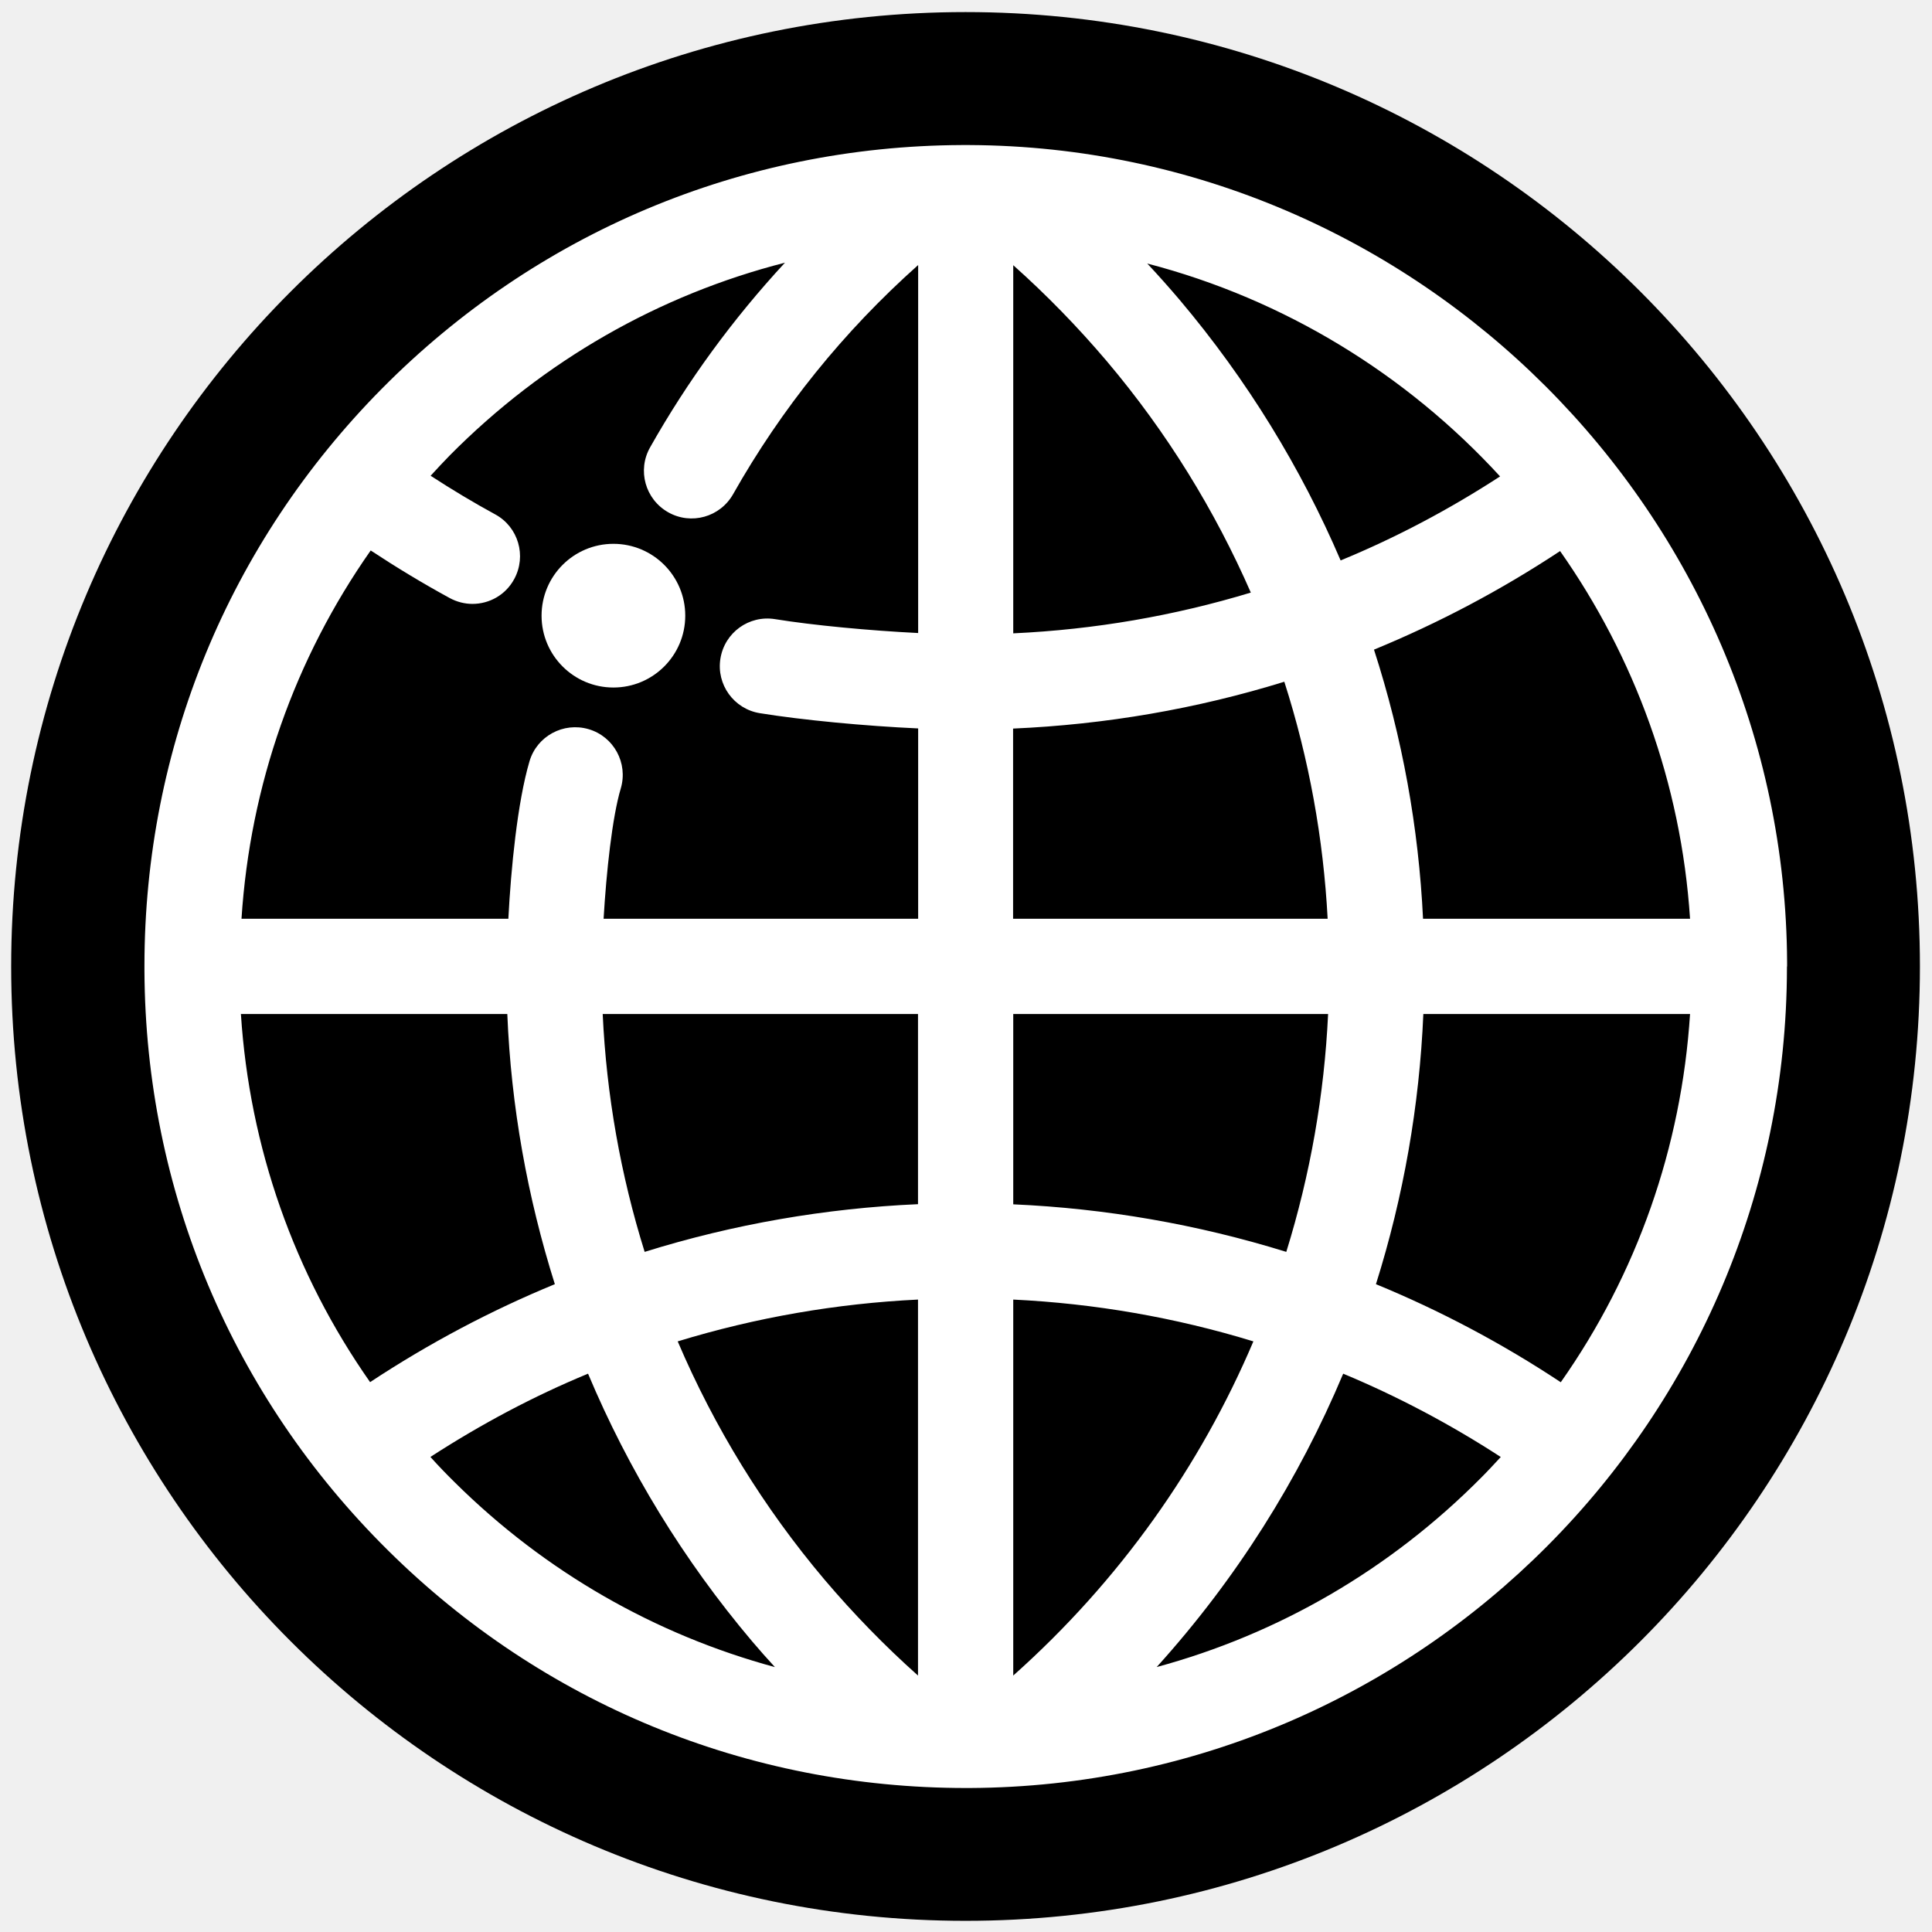
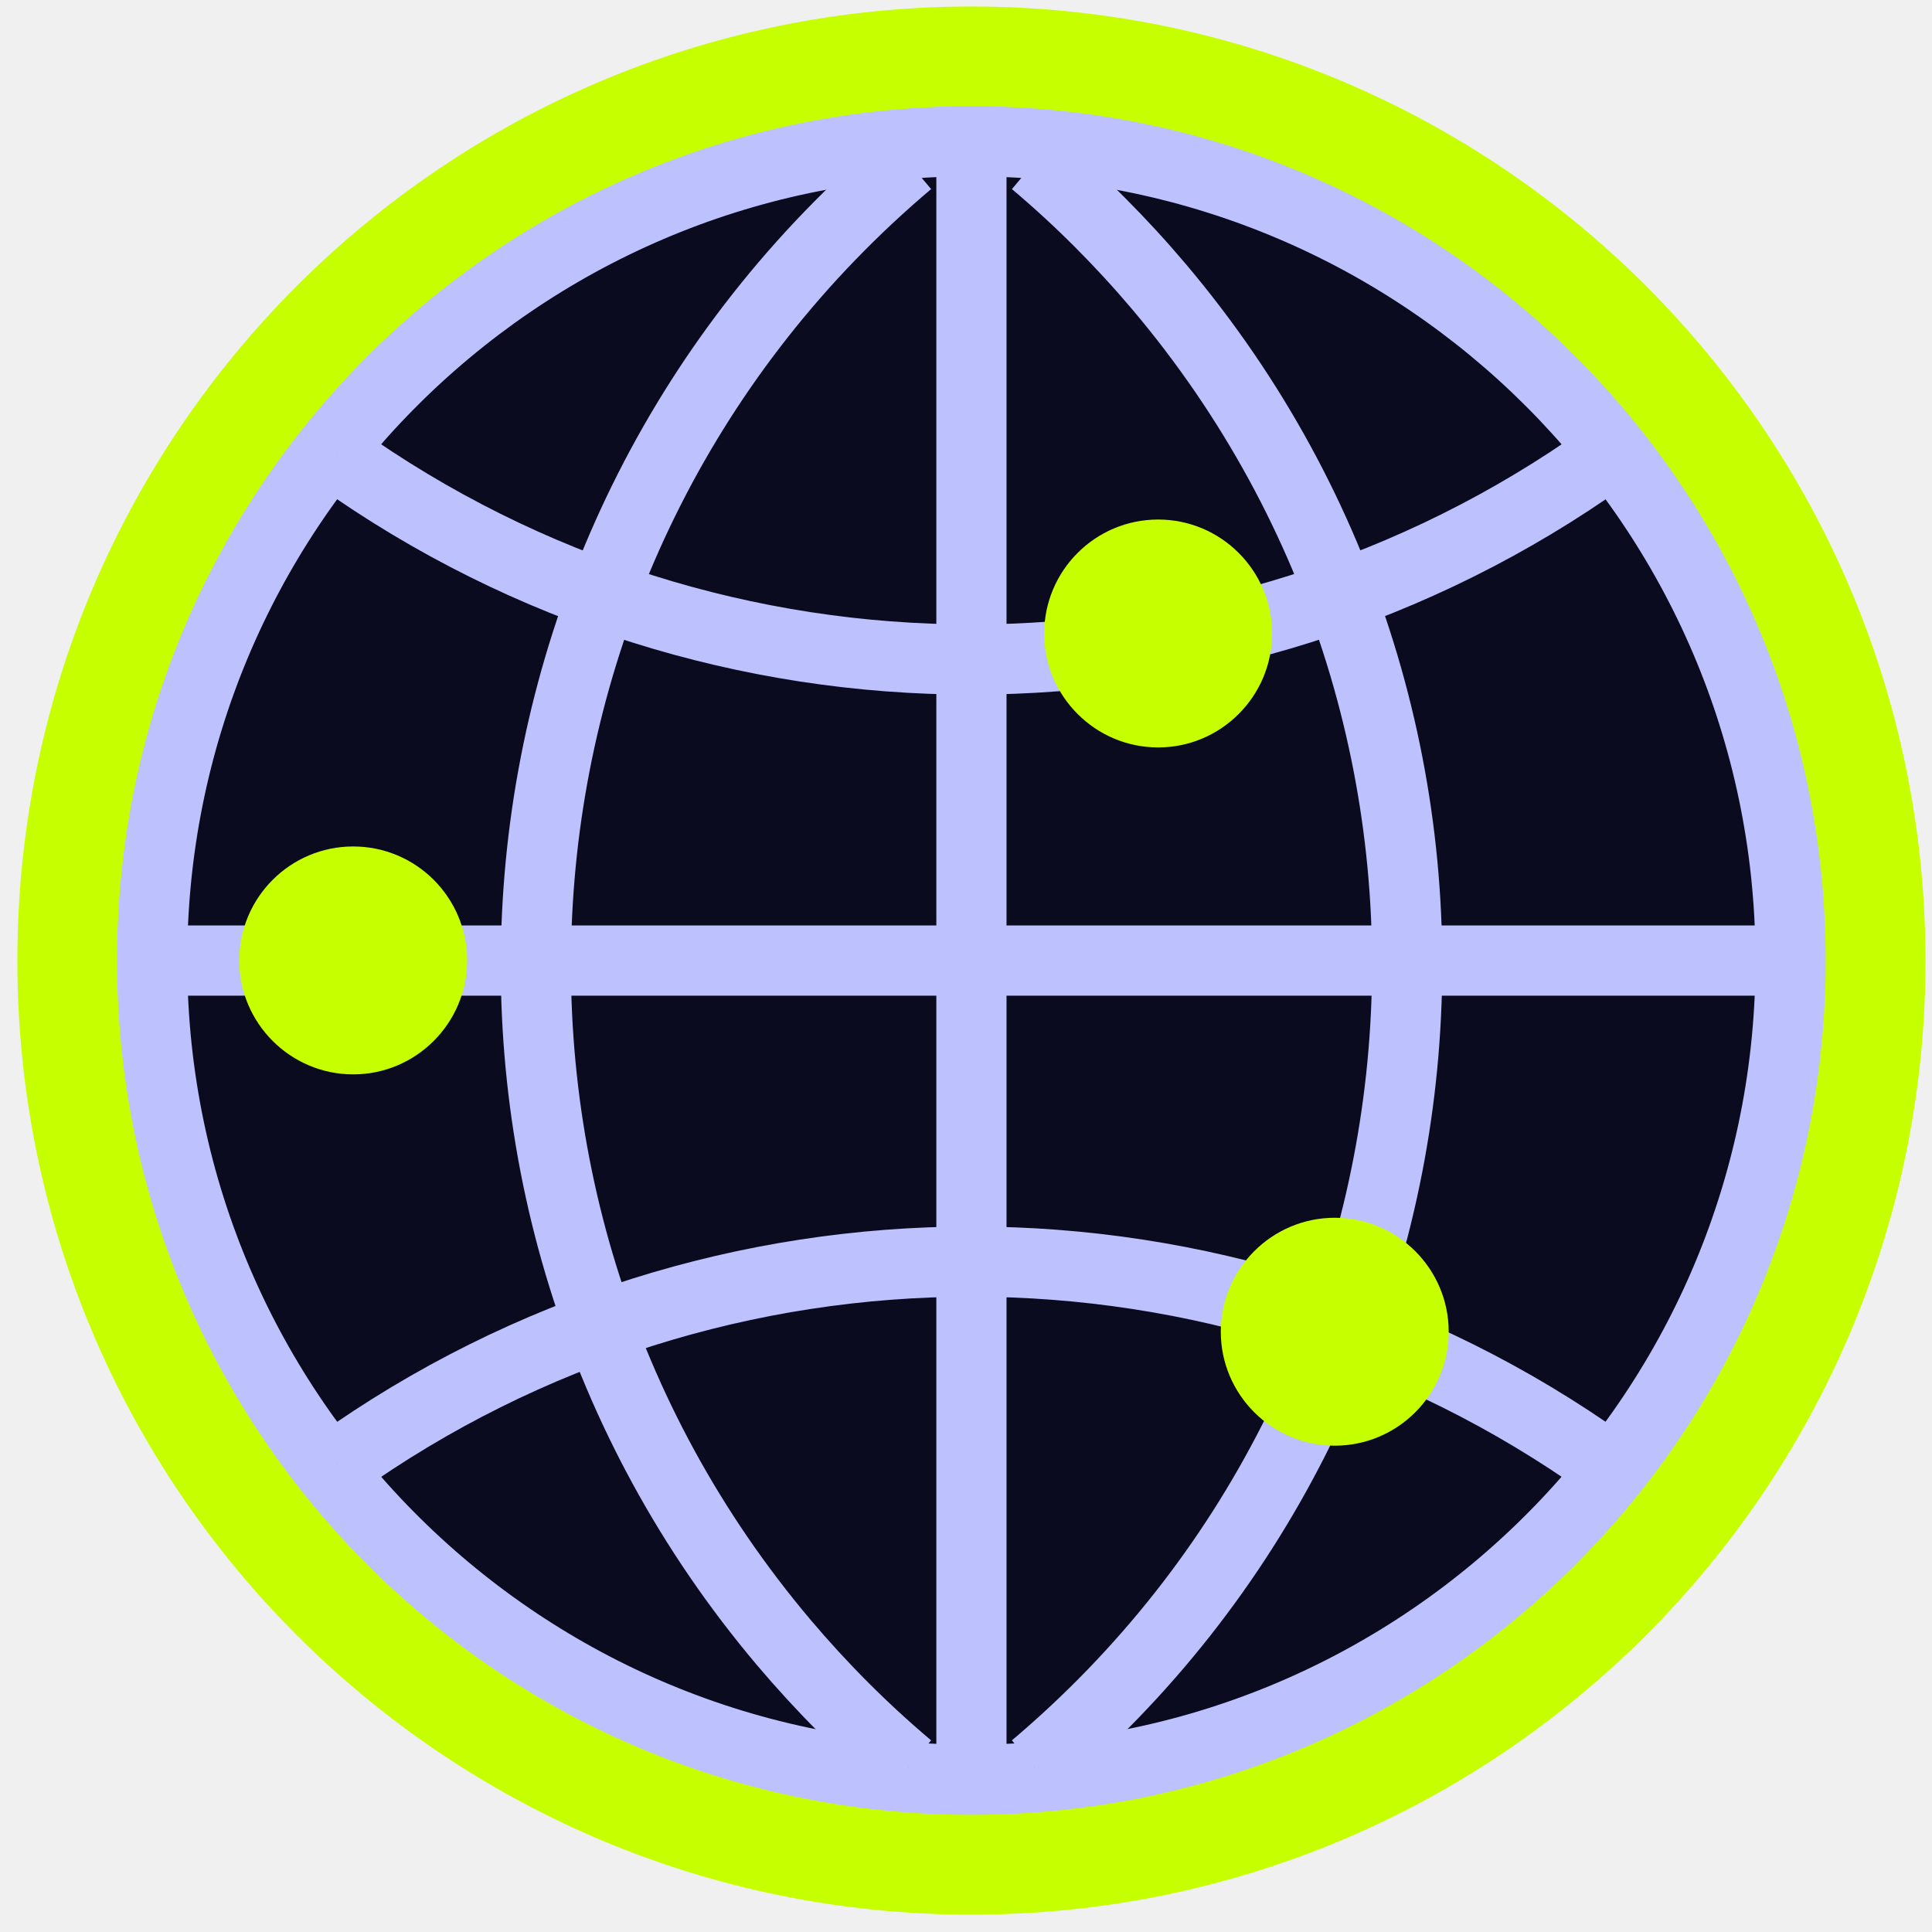
<svg xmlns="http://www.w3.org/2000/svg" id="Layer_1" version="1.1" viewBox="0 0 1280 1280">
  <defs>
    <style>
      .st0 {
-         fill: #fff;
+         fill: #c6ff00;
+       }
+ 
+       .st1 {
+         fill: #0a0b1f;
+         stroke: #bdc1fe;
+         stroke-width: 46.5px;
      }
    </style>
  </defs>
-   <circle cx="639.7" cy="640.3" r="632.3" />
+   <circle class="st0" cx="643.6" cy="636.4" r="632.1" />
  <g>
-     <path class="st0" d="M1184,640.3c0-.2,0-.4,0-.5,0-.8,0-1.5,0-2.3-1.5-297-244.4-539.9-541.6-541.4h-5.4c-145.4.7-281.7,58.1-384,161.4-101.4,102.5-157.2,238-157.3,382.1,0,.3,0,.5,0,.8s0,.3,0,.5c0,.8,0,1.5,0,2.3.7,145.4,58,281.7,161.4,384,102.6,101.6,238.4,157.4,382.8,157.4h0s0,0,0,0,0,0,0,0c.9,0,1.8,0,2.7,0,298.9-1.5,540.9-245,541.3-543.4,0-.3,0-.5,0-.8ZM1034.1,915.8c-39.1-25.9-80.2-47.6-122.5-65,18.3-58.1,28.8-118.3,31.4-179h176.7c-5.7,88.4-35.2,172.2-85.6,243.9ZM942.8,608.7c-2.9-60.2-13.7-120.2-32.5-178.3,42.8-17.6,84.1-39.4,123.3-65.3,49.2,70,80.2,153.5,86.1,243.6h-176.9ZM993.9,315.6c-33.7,21.9-69,40.6-105.7,55.7-26.2-61.1-61.7-119.4-106.8-172.8-6.9-8.1-14-16.1-21.3-23.9,91.1,23.7,171.9,73.6,233.8,141.1ZM608.2,861v249.1c-22.1-19.7-42.8-41-61.9-63.5-40.4-47.8-73.1-101.1-97.3-157.9,52-15.9,105.4-25.1,159.2-27.7ZM427.1,829.4c-15.9-50.9-25.3-103.9-27.8-157.6h208.9v126c-61.2,2.7-122.1,13.2-181.1,31.6ZM671.3,419.6v-243.9c22.1,19.7,42.8,41,61.9,63.5,40.1,47.4,71.8,99.2,95.5,153.4-50.8,15.4-103.5,24.5-157.3,27ZM850.9,451.7c16.4,51.2,25.9,104,28.7,157h-208.4v-126c61.5-2.7,121.7-13.1,179.6-31ZM671.3,1110.1v-249.1c53.8,2.6,107.2,11.8,159.1,27.7-35,82.4-88.3,158.3-159.1,221.4ZM671.3,797.8v-126h208.6c-2.5,53.3-11.8,106.4-27.7,157.6-59-18.3-119.8-28.8-180.9-31.5ZM520,174.1c-34.5,37.3-64.4,78.2-89.3,122.3-8.6,15.2-3.2,34.4,12,43,15.2,8.6,34.4,3.2,43-12,32.1-56.8,73.2-107.8,122.6-151.8v243.8c-32.1-1.6-69.5-5.1-94.8-9.2-17.3-2.8-33.4,8.9-36.2,26.1-2.8,17.2,8.9,33.4,26.1,36.2,28.5,4.6,69.7,8.5,104.9,10.1v126.1h-208.4c1.8-30.8,5.7-67.4,11.4-86.4,4.9-16.7-4.6-34.3-21.3-39.2-16.7-4.9-34.3,4.6-39.2,21.3-8,27.1-12.3,71.3-14,104.3h-176.8c5.7-88.4,35.2-172.2,85.6-244,17,11.2,34.5,21.8,52.3,31.5,4.8,2.6,10,3.9,15.1,3.9,11.2,0,22-5.9,27.7-16.5,8.3-15.3,2.7-34.5-12.6-42.8-14.5-7.9-28.8-16.5-42.8-25.6,4.2-4.6,8.4-9.1,12.7-13.5,62.2-62.8,138.7-106.4,222.2-127.7ZM159.7,671.8h176.4c2.5,61.1,13.3,121.3,31.5,179-42.3,17.4-83.3,39.1-122.4,64.9-50.3-71.7-79.9-155.5-85.6-244ZM285.1,965.3c33.5-21.7,68.4-40.3,104.5-55.2,26.8,63.8,63.3,123.6,108.6,177.2,4.9,5.8,10,11.5,15.2,17.2-79.3-21.5-152.1-63-212-122.3-5.6-5.5-11-11.1-16.2-16.9ZM766.3,1104.5c52.9-58.5,94.2-124.4,123.6-194.4,36,15,71,33.5,104.4,55.2-4.2,4.5-8.3,9-12.7,13.4-60.5,61.1-134.5,103.9-215.4,125.8Z" />
-     <circle class="st0" cx="406.4" cy="407.9" r="47.6" />
+     <path class="st1" d="M640.8,93.6c-299.8,1.5-541.5,245.8-540,545.5,1.5,299.8,245.8,541.5,545.5,540,299.8-1.5,541.5-245.8,540-545.5-1.5-297.6-242.4-538.4-540-540h-5.6Z" />
+     <path class="st1" d="M643.6,93.6v1085.5M1186.4,636.4H100.9M223.3,302.4c251.5,179.4,589.1,179.4,840.6,0M1063.9,970.4c-251.5-179.4-589.1-179.4-840.6,0M601.9,107.5c-293.6,248-330.6,687-82.7,980.6,25.2,29.8,52.8,57.5,82.7,82.7M685.4,1170.8c293.6-248,330.6-687,82.7-980.6-25.2-29.8-52.8-57.5-82.7-82.7" />
  </g>
+   <path class="st0" d="M234,711.8c-41.6,0-75.5-33.9-75.5-75.5s33.8-75.5,75.5-75.5,75.5,33.9,75.5,75.5-33.9,75.5-75.5,75.5Z" />
+   <path class="st0" d="M884.3,957.8c-41.6,0-75.5-33.9-75.5-75.5s33.9-75.5,75.5-75.5,75.5,33.9,75.5,75.5-33.8,75.5-75.5,75.5Z" />
+   <path class="st0" d="M767.3,495.2c-41.6,0-75.5-33.9-75.5-75.5s33.8-75.5,75.5-75.5,75.5,33.9,75.5,75.5-33.9,75.5-75.5,75.5Z" />
</svg>
